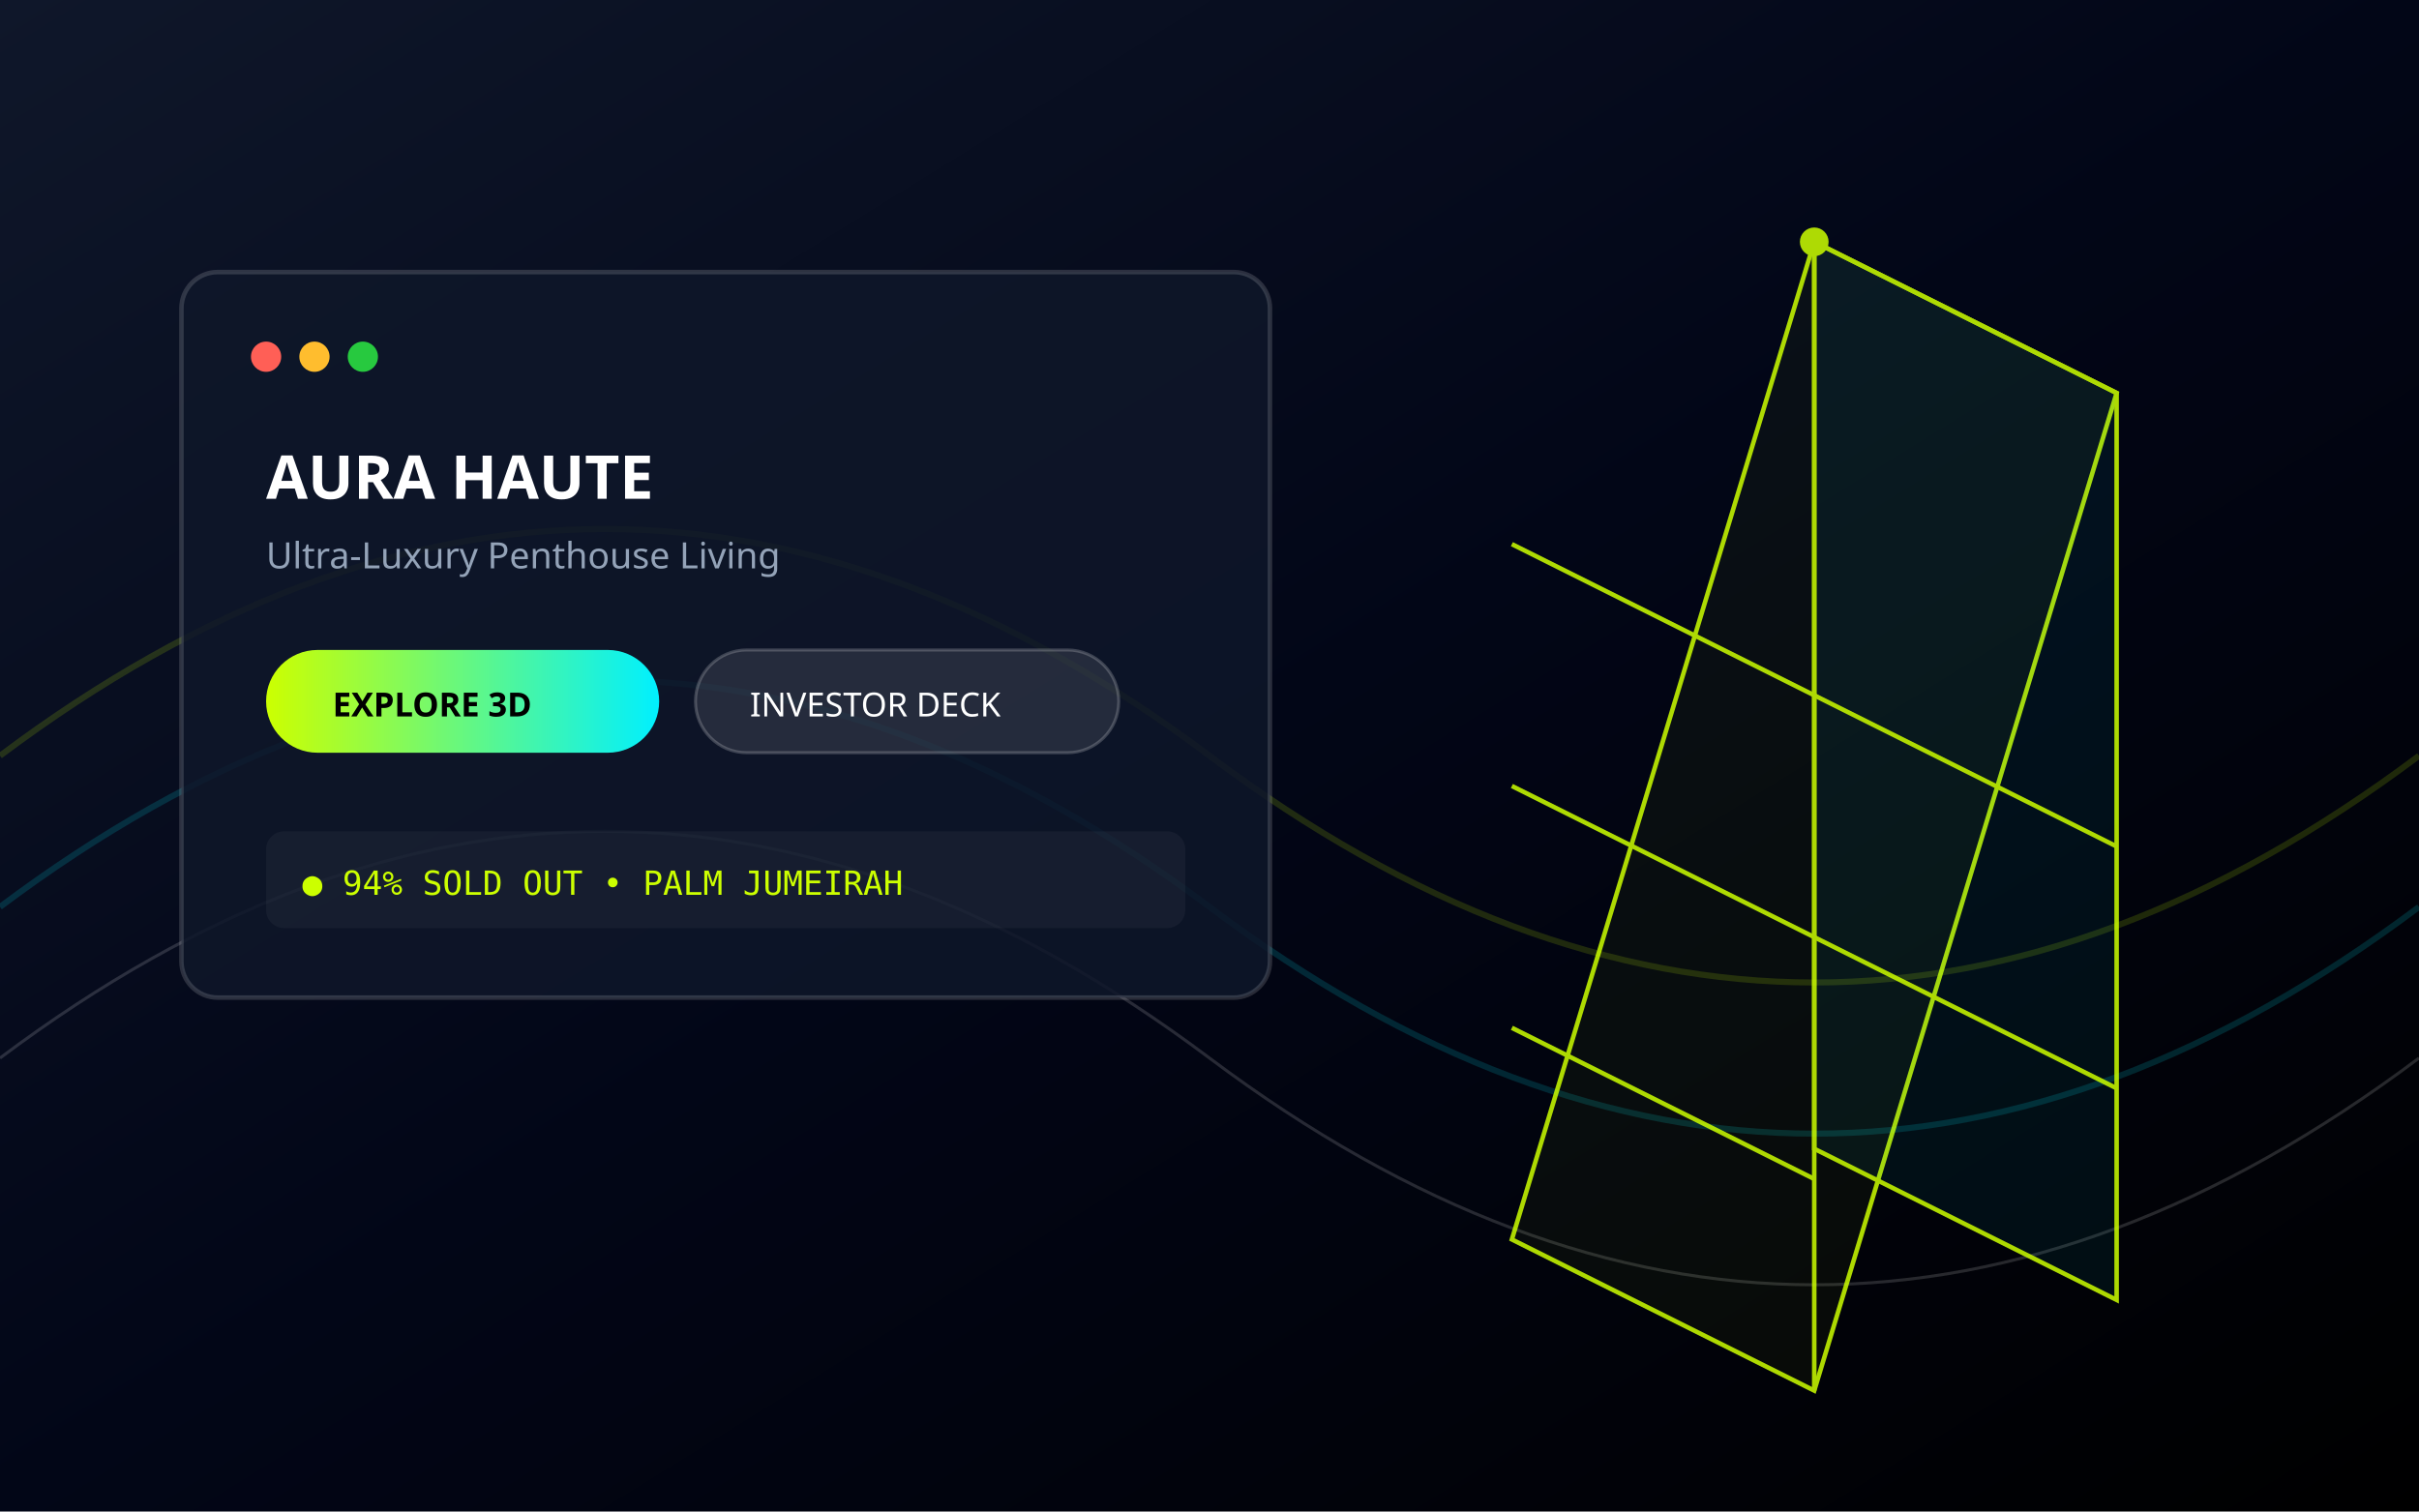
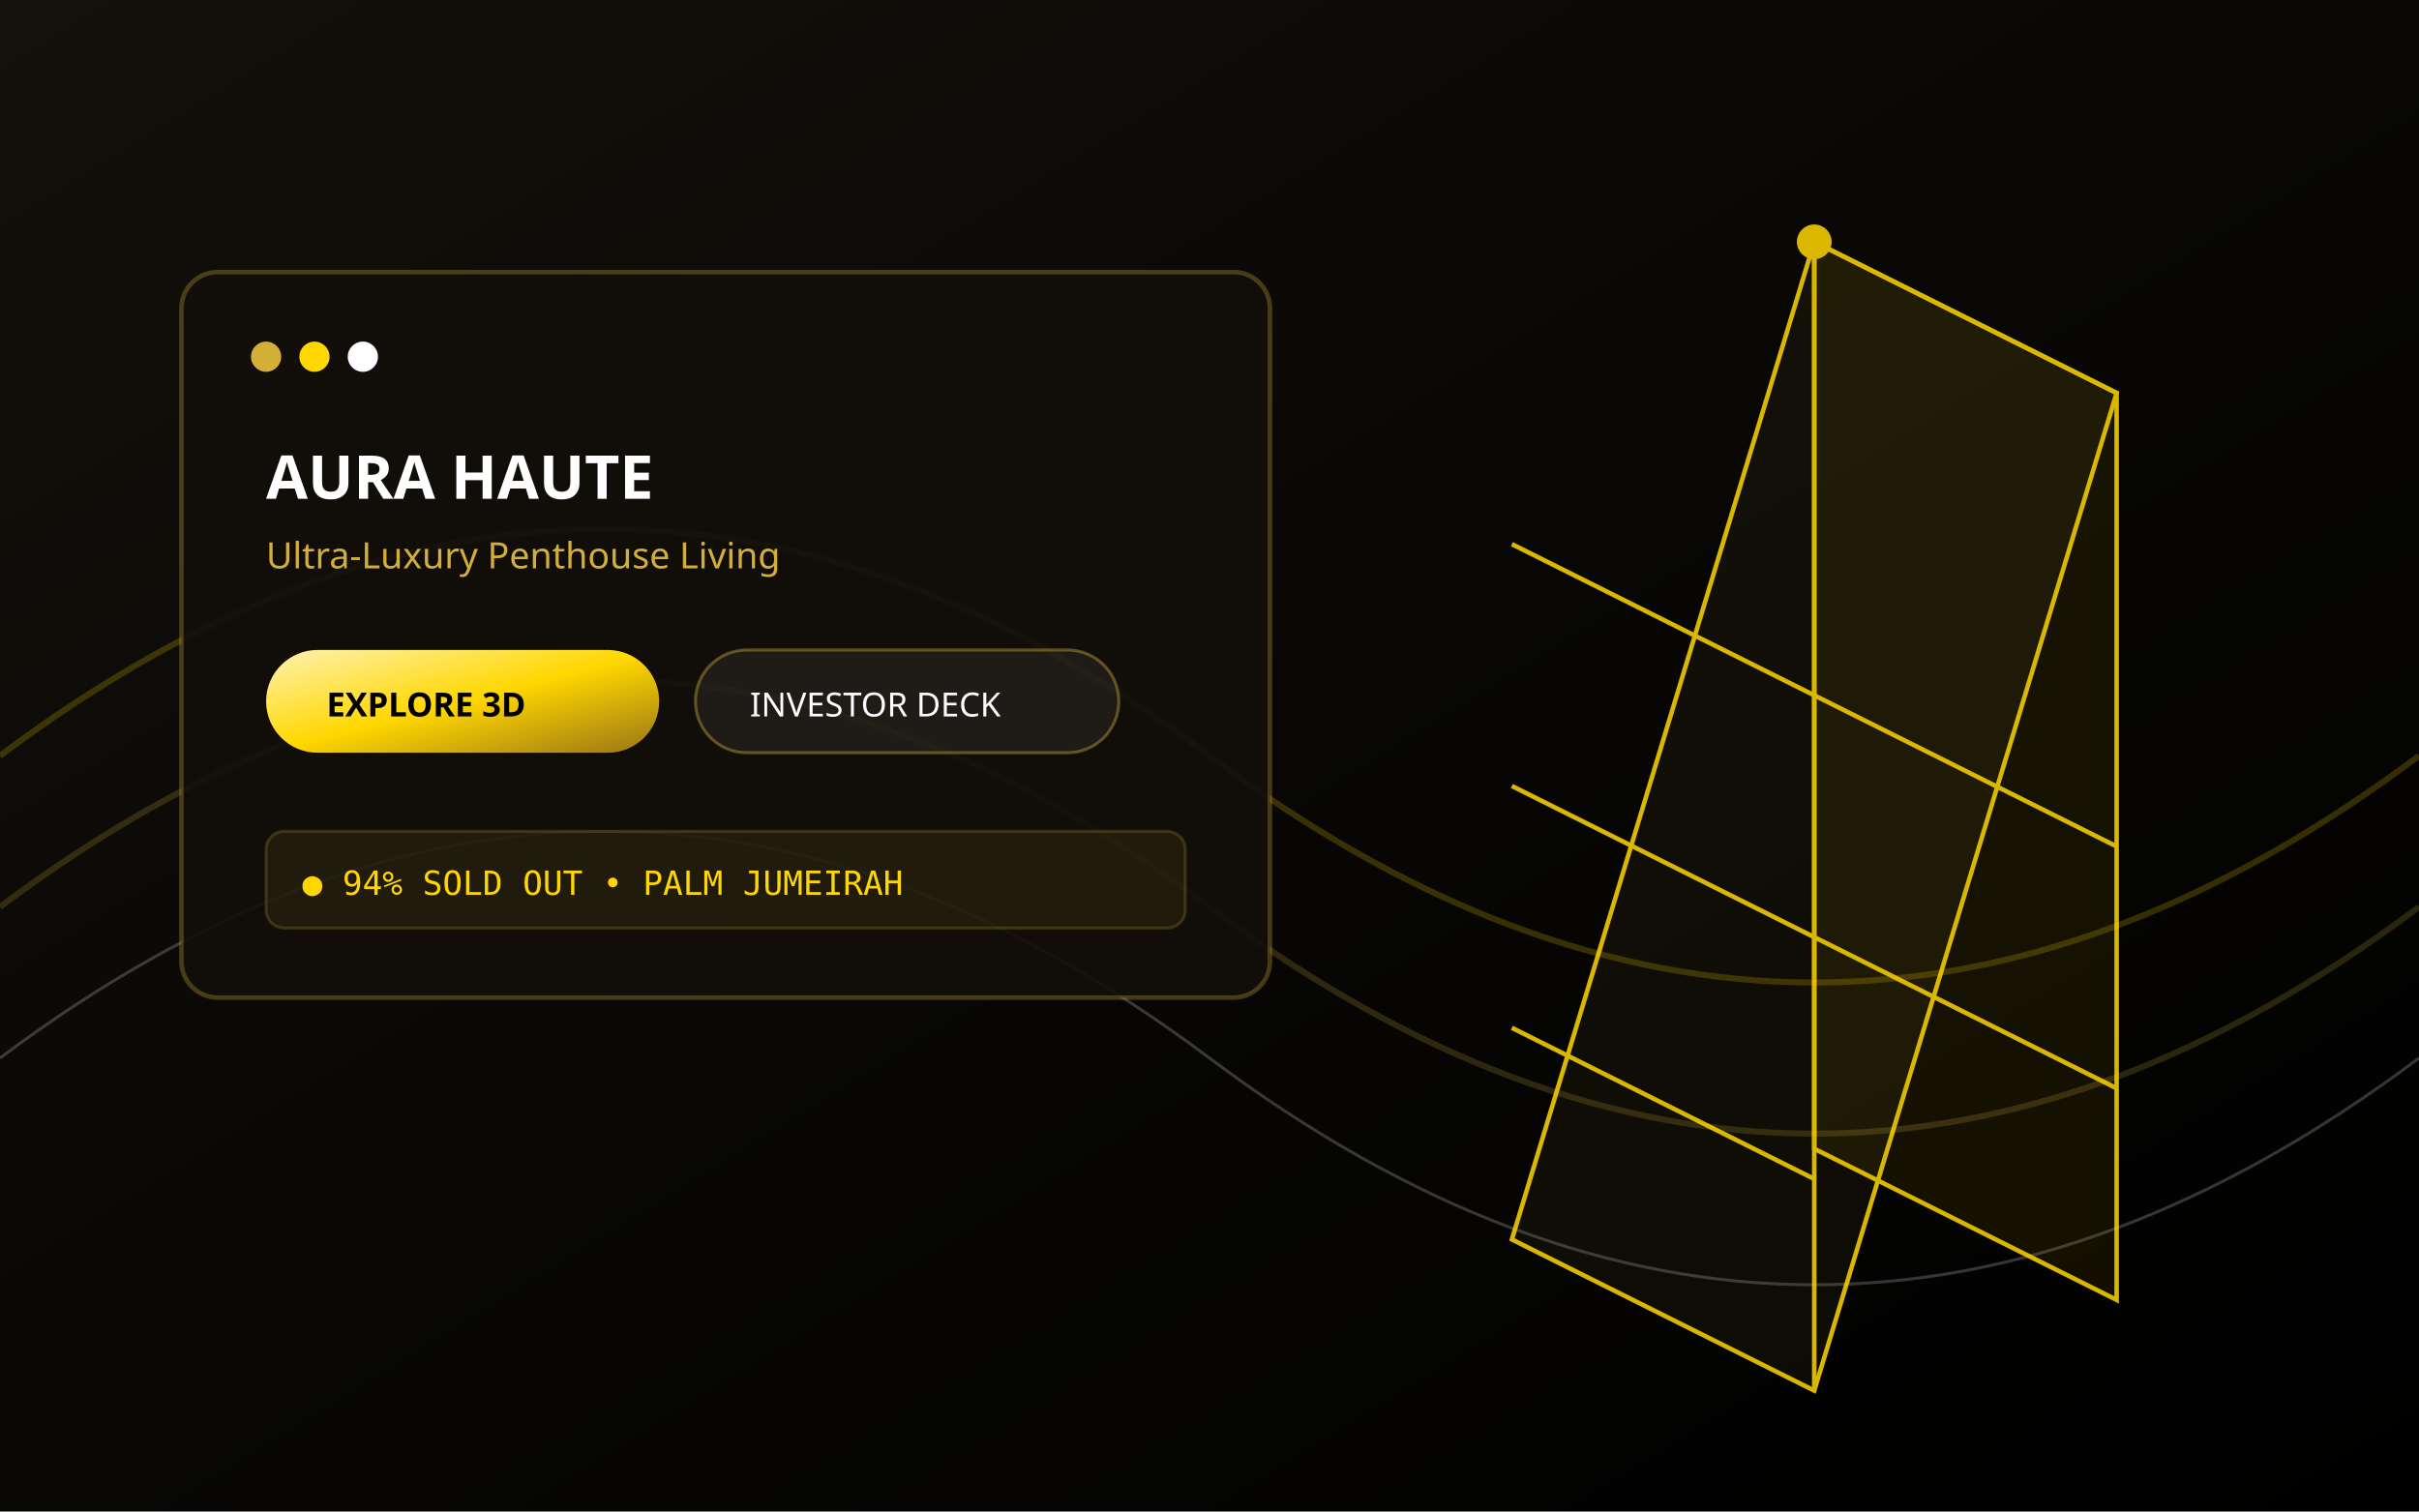
<svg xmlns="http://www.w3.org/2000/svg" viewBox="0 0 800 500" width="100%" height="100%">
  <defs>
    <linearGradient id="g1" x1="0%" y1="0%" x2="100%" y2="100%">
-       <stop offset="0%" stop-color="#0f172a" />
-       <stop offset="50%" stop-color="#020617" />
+       <stop offset="0%" stop-color="#14110b" />
+       <stop offset="50%" stop-color="#080705" />
      <stop offset="100%" stop-color="#000000" />
    </linearGradient>
-     <linearGradient id="accentG" x1="0%" y1="0%" x2="100%" y2="0%">
-       <stop offset="0%" stop-color="#ccff00" />
-       <stop offset="100%" stop-color="#00f0ff" />
+     <linearGradient id="goldG" x1="0%" y1="0%" x2="100%" y2="100%">
+       <stop offset="0%" stop-color="#fff2b2" />
+       <stop offset="50%" stop-color="#ffd700" />
+       <stop offset="100%" stop-color="#997517" />
    </linearGradient>
  </defs>
  <rect width="800" height="500" fill="url(#g1)" />
-   <g opacity="0.15">
-     <path d="M 0,250 Q 200,100 400,250 T 800,250" fill="none" stroke="#ccff00" stroke-width="2" />
-     <path d="M 0,300 Q 200,150 400,300 T 800,300" fill="none" stroke="#00f0ff" stroke-width="2" />
+   <g opacity="0.2">
+     <path d="M 0,250 Q 200,100 400,250 T 800,250" fill="none" stroke="#ffd700" stroke-width="2" />
+     <path d="M 0,300 Q 200,150 400,300 T 800,300" fill="none" stroke="#d4af37" stroke-width="2" />
    <path d="M 0,350 Q 200,200 400,350 T 800,350" fill="none" stroke="#ffffff" stroke-width="1" />
  </g>
-   <g transform="translate(480, 60)" stroke="#ccff00" stroke-width="1.5" fill="none" opacity="0.85">
-     <polygon points="120,20 220,70 120,400 20,350" fill="rgba(204,255,0,0.04)" />
-     <polygon points="120,20 220,70 220,370 120,320" fill="rgba(0,240,255,0.06)" />
+   <g transform="translate(480, 60)" stroke="#ffd700" stroke-width="1.5" fill="none" opacity="0.85">
+     <polygon points="120,20 220,70 120,400 20,350" fill="rgba(212,175,55,0.06)" />
+     <polygon points="120,20 220,70 220,370 120,320" fill="rgba(255,215,0,0.08)" />
    <line x1="120" y1="20" x2="120" y2="400" />
    <line x1="20" y1="120" x2="120" y2="170" />
    <line x1="120" y1="170" x2="220" y2="220" />
    <line x1="20" y1="200" x2="120" y2="250" />
    <line x1="120" y1="250" x2="220" y2="300" />
    <line x1="20" y1="280" x2="120" y2="330" />
-     <circle cx="120" cy="20" r="4" fill="#ccff00" />
+     <circle cx="120" cy="20" r="5" fill="#ffd700" />
  </g>
  <g transform="translate(60, 90)">
-     <rect width="360" height="240" rx="12" fill="rgba(15,23,42,0.85)" stroke="rgba(255,255,255,0.15)" stroke-width="1.5" />
-     <circle cx="28" cy="28" r="5" fill="#ff5f56" />
-     <circle cx="44" cy="28" r="5" fill="#ffbd2e" />
-     <circle cx="60" cy="28" r="5" fill="#27c93f" />
+     <rect width="360" height="240" rx="12" fill="rgba(18,15,10,0.9)" stroke="rgba(212,175,55,0.3)" stroke-width="1.5" />
+     <circle cx="28" cy="28" r="5" fill="#d4af37" />
+     <circle cx="44" cy="28" r="5" fill="#ffd700" />
+     <circle cx="60" cy="28" r="5" fill="#ffffff" />
    <text x="28" y="75" fill="#ffffff" font-family="sans-serif" font-size="20" font-weight="bold">AURA HAUTE</text>
-     <text x="28" y="98" fill="#94a3b8" font-family="sans-serif" font-size="12">Ultra-Luxury Penthouse Living</text>
-     <rect x="28" y="125" width="130" height="34" rx="17" fill="url(#accentG)" />
-     <text x="50" y="147" fill="#000000" font-family="sans-serif" font-size="11" font-weight="bold">EXPLORE 3D</text>
-     <rect x="170" y="125" width="140" height="34" rx="17" fill="rgba(255,255,255,0.1)" stroke="rgba(255,255,255,0.2)" />
+     <text x="28" y="98" fill="#d4af37" font-family="sans-serif" font-size="12">Ultra-Luxury Penthouse Living</text>
+     <rect x="28" y="125" width="130" height="34" rx="17" fill="url(#goldG)" />
+     <text x="48" y="147" fill="#000000" font-family="sans-serif" font-size="11" font-weight="bold">EXPLORE 3D</text>
+     <rect x="170" y="125" width="140" height="34" rx="17" fill="rgba(255,255,255,0.06)" stroke="rgba(212,175,55,0.4)" />
    <text x="188" y="147" fill="#ffffff" font-family="sans-serif" font-size="11">INVESTOR DECK</text>
-     <rect x="28" y="185" width="304" height="32" rx="6" fill="rgba(255,255,255,0.04)" />
-     <text x="40" y="206" fill="#ccff00" font-family="monospace" font-size="11">● 94% SOLD OUT • PALM JUMEIRAH</text>
+     <rect x="28" y="185" width="304" height="32" rx="6" fill="rgba(212,175,55,0.08)" stroke="rgba(212,175,55,0.2)" />
+     <text x="40" y="206" fill="#ffd700" font-family="monospace" font-size="11">● 94% SOLD OUT • PALM JUMEIRAH</text>
  </g>
</svg>
